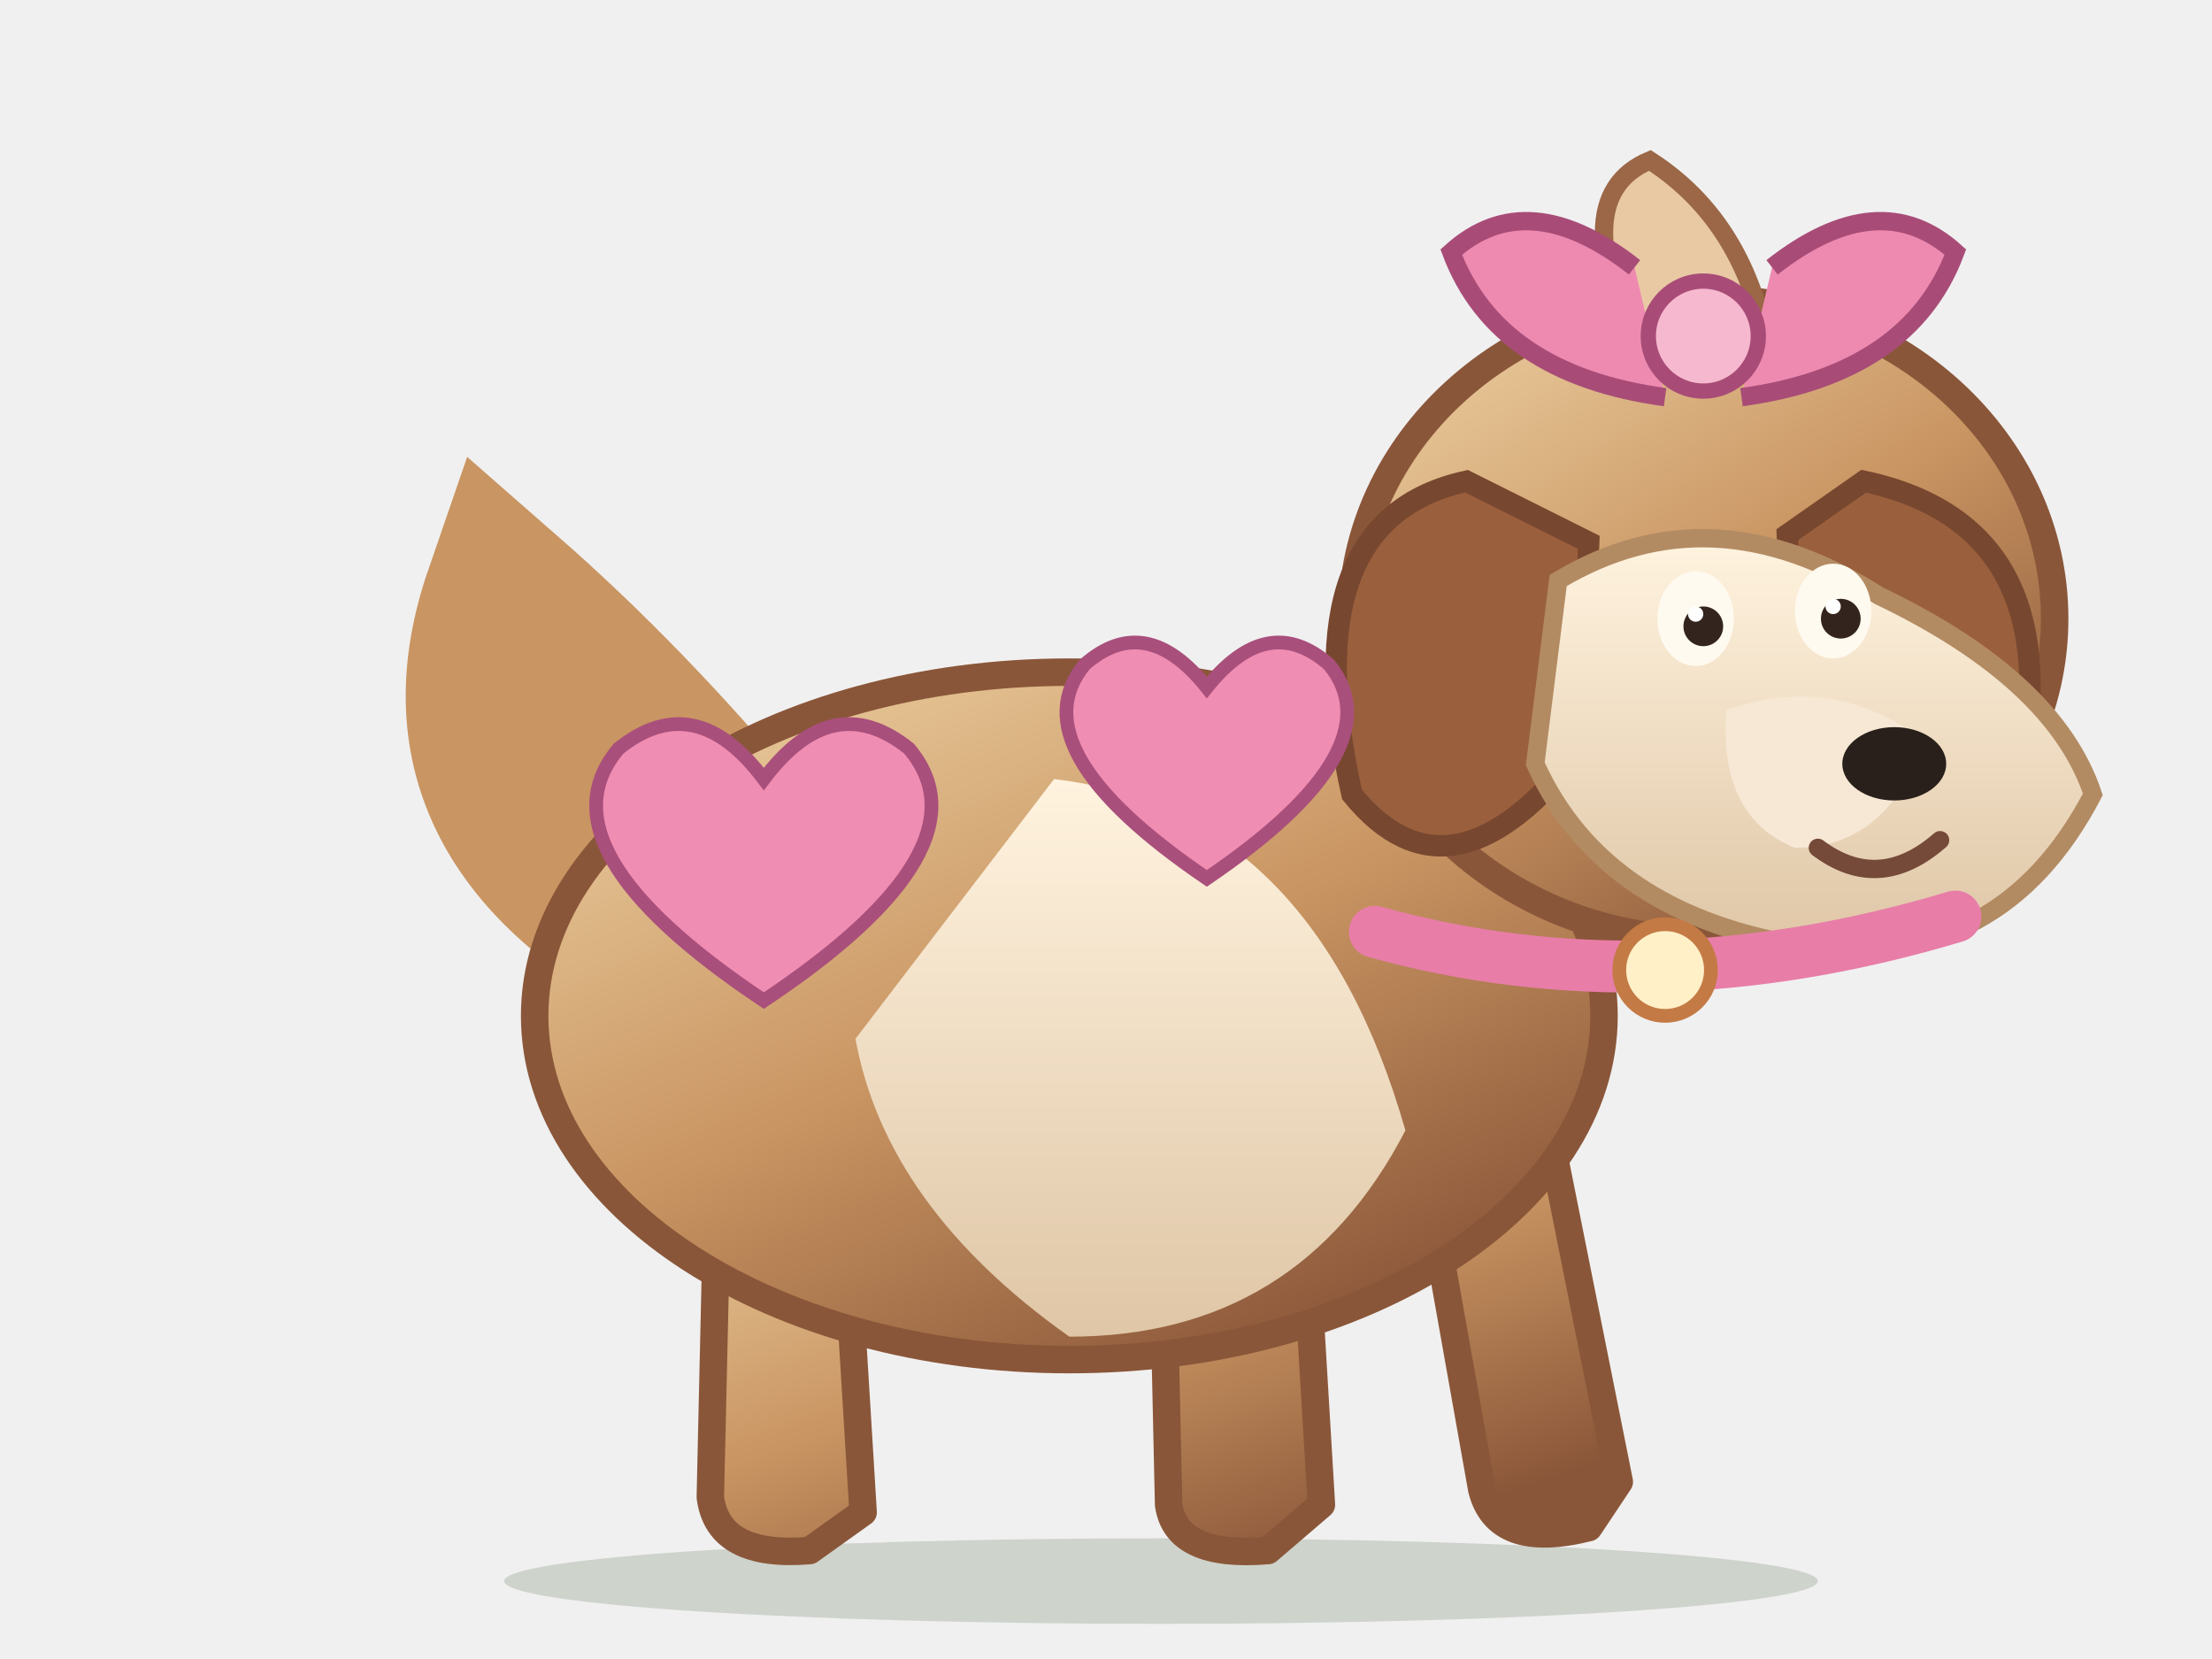
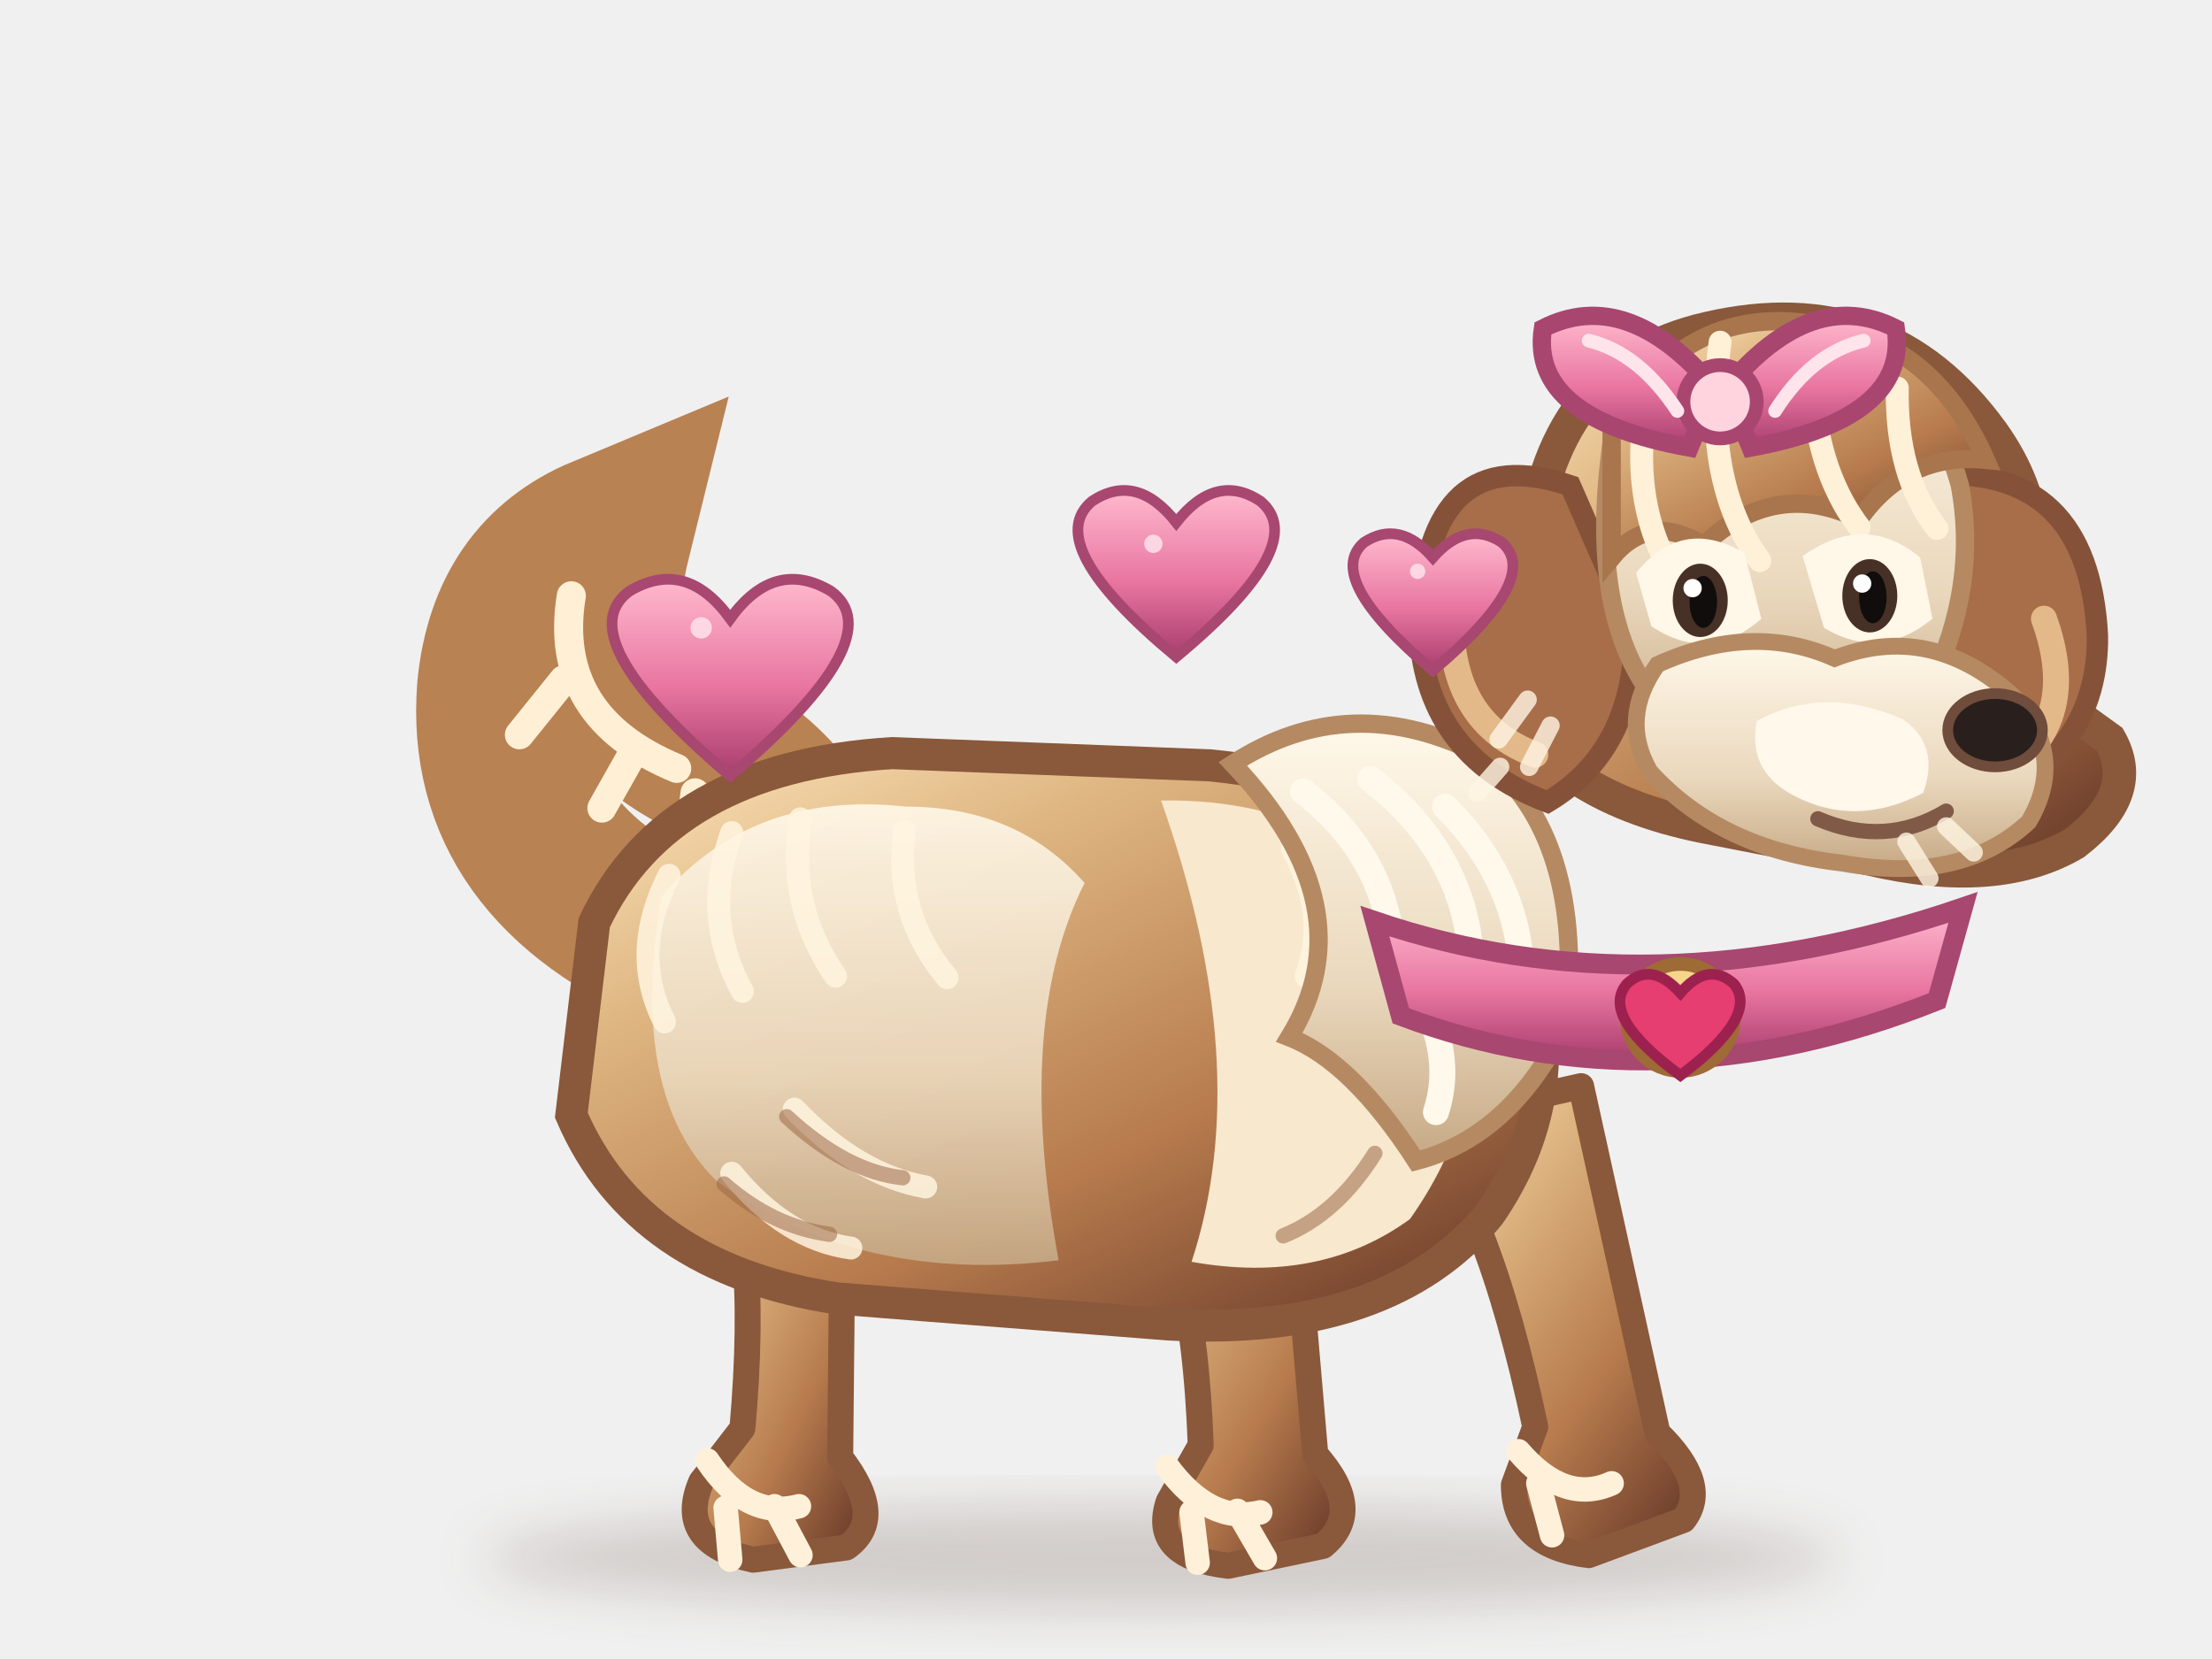
<svg xmlns="http://www.w3.org/2000/svg" viewBox="0 0 1448 1086" width="1448" height="1086" role="img" aria-label="Shih Tzu dos namorados">
  <defs>
-     <linearGradient id="coat" x2=".7" y2="1">
-       <stop stop-color="#f0d5a8" />
-       <stop offset=".55" stop-color="#c99562" />
-       <stop offset="1" stop-color="#8a5639" />
+     <linearGradient id="gold" x1="0" y1="0" x2=".8" y2="1">
+       <stop stop-color="#ffe8bf" />
+       <stop offset=".3" stop-color="#dfb783" />
+       <stop offset=".7" stop-color="#b77b4d" />
+       <stop offset="1" stop-color="#75442f" />
    </linearGradient>
    <linearGradient id="cream" x2="0" y2="1">
-       <stop stop-color="#fff3df" />
-       <stop offset="1" stop-color="#dfc6a6" />
+       <stop stop-color="#fff8e9" />
+       <stop offset=".6" stop-color="#ead8bd" />
+       <stop offset="1" stop-color="#c6a985" />
    </linearGradient>
+     <linearGradient id="pink" x2="0" y2="1">
+       <stop stop-color="#ffb9ce" />
+       <stop offset=".55" stop-color="#e875a0" />
+       <stop offset="1" stop-color="#a83d6d" />
+     </linearGradient>
+     <filter id="shadow" x="-30%" y="-30%" width="160%" height="170%">
+       <feGaussianBlur stdDeviation="17" />
+     </filter>
  </defs>
-   <ellipse cx="760" cy="1035" rx="430" ry="28" fill="#18380f" opacity=".16" />
-   <path d="M440 620Q280 535 330 390Q410 460 485 550" fill="none" stroke="#c99562" stroke-width="105" stroke-linecap="round" />
-   <path d="M470 760L465 980Q470 1020 530 1015L565 990L550 745M760 760L765 985Q770 1020 830 1015L865 985L850 735M930 750L970 975Q980 1015 1040 1000L1060 970L1010 720" fill="url(#coat)" stroke="#8a5639" stroke-width="18" stroke-linejoin="round" />
-   <ellipse cx="700" cy="665" rx="350" ry="225" fill="url(#coat)" stroke="#8a5639" stroke-width="18" />
-   <path d="M690 510Q860 530 920 740Q850 875 700 875Q580 790 560 680Z" fill="url(#cream)" />
-   <ellipse cx="1115" cy="405" rx="230" ry="210" fill="url(#coat)" stroke="#8a5639" stroke-width="18" />
-   <path d="M960 315Q845 340 885 520Q950 600 1035 490L1040 355Z" fill="#9a603d" stroke="#78472f" stroke-width="14" />
-   <path d="M1220 315Q1360 345 1320 520Q1250 600 1175 485L1170 350Z" fill="#9a603d" stroke="#78472f" stroke-width="14" />
-   <path d="M1020 380Q1120 320 1230 390Q1345 445 1370 520Q1310 635 1185 620Q1050 600 1005 500Z" fill="url(#cream)" stroke="#b38b63" stroke-width="12" />
-   <ellipse cx="1110" cy="405" rx="25" ry="31" fill="#fffaf0" />
-   <ellipse cx="1200" cy="400" rx="25" ry="31" fill="#fffaf0" />
-   <circle cx="1115" cy="410" r="13" fill="#33251d" />
-   <circle cx="1205" cy="405" r="13" fill="#33251d" />
-   <circle cx="1110" cy="402" r="5" fill="#fff" />
-   <circle cx="1200" cy="397" r="5" fill="#fff" />
-   <path d="M1130 465Q1200 440 1260 485Q1235 555 1175 555Q1125 535 1130 465Z" fill="#f7e8d5" />
-   <ellipse cx="1240" cy="500" rx="34" ry="24" fill="#29201c" />
-   <path d="M1190 555Q1230 585 1270 550" fill="none" stroke="#754a39" stroke-width="12" stroke-linecap="round" />
-   <path d="M1080 245Q1020 130 1080 105Q1150 150 1160 250" fill="#e9c9a4" stroke="#9b6746" stroke-width="12" />
-   <path d="M1070 175Q1000 120 950 165Q980 245 1090 260M1160 175Q1230 120 1280 165Q1250 245 1140 260" fill="#ee8ab0" stroke="#a84c77" stroke-width="12" />
-   <circle cx="1115" cy="220" r="36" fill="#f6b8ce" stroke="#a84c77" stroke-width="10" />
-   <path d="M900 610Q1080 660 1280 600" fill="none" stroke="#e87da8" stroke-width="34" stroke-linecap="round" />
-   <circle cx="1090" cy="635" r="30" fill="#fff0c8" stroke="#c47a45" stroke-width="9" />
-   <g fill="#f08db2" stroke="#a94f7b" stroke-width="9">
-     <path d="M500 510Q455 450 405 490Q350 555 500 655Q650 555 595 490Q545 450 500 510Z" />
-     <path d="M790 450Q750 400 710 435Q665 490 790 575Q915 490 870 435Q830 400 790 450Z" />
+   <ellipse cx="760" cy="1020" rx="445" ry="34" fill="#573d2d" opacity=".2" filter="url(#shadow)" />
+   <path d="M450 620Q320 565 329 451Q336 379 396 354Q373 447 464 493Q516 523 532 572" fill="none" stroke="#b98253" stroke-width="112" stroke-linecap="round" />
+   <path d="M374 390Q361 469 443 503m-74-58-29 36m76 9-22 39m61-10-5 38" fill="none" stroke="#fff0d5" stroke-width="19" stroke-linecap="round" />
+   <g fill="url(#gold)" stroke="#8a583a" stroke-width="17" stroke-linejoin="round">
+     <path d="M468 743Q498 799 486 935L459 970Q442 1010 493 1021L554 1013Q581 994 550 954L552 751Z" />
+     <path d="M739 752Q781 807 786 946L765 983Q753 1019 804 1025L866 1012Q894 989 861 952L843 743Z" />
+     <path d="M927 735Q973 783 1005 934L991 972Q991 1012 1040 1018L1102 995Q1120 972 1085 938L1035 711Z" />
+   </g>
+   <g fill="none" stroke="#fff1d9" stroke-width="16" stroke-linecap="round">
+     <path d="M463 956q26 39 60 30m-48 1 3 34m29-35 17 32m240-58q28 38 61 30m-45 0 4 33m26-34 18 31m166-70q30 35 61 21m-48 0 9 34" />
+   </g>
+   <path d="M389 604Q437 502 584 493L792 501Q945 516 1001 629Q1028 718 975 795Q909 875 765 867L548 850Q417 830 374 730Z" fill="url(#gold)" stroke="#8a583a" stroke-width="21" />
+   <path d="M433 587Q493 517 593 528Q666 528 710 578Q664 669 693 825Q562 841 469 773Q411 716 433 587Z" fill="url(#cream)" opacity=".9" />
+   <path d="M760 524Q896 522 956 637Q980 717 923 798Q864 841 780 826Q822 698 760 524Z" fill="#f7e8ce" />
+   <g fill="none" stroke-linecap="round">
+     <path d="M438 573q-26 51-3 96m44-124q-20 55 7 104m38-113q-9 57 23 103m45-95q-7 54 28 96m-141 128q35 43 78 49m-37-91q41 43 86 51m300-191q30 43 16 89m-45-109q28 47 14 89m-45-99q24 43 9 83" stroke="#fff4df" stroke-width="15" opacity=".85" />
+     <path d="M474 775q32 28 69 33m-28-77q39 36 76 40m309-16q-25 40-60 54" stroke="#9d6845" stroke-width="10" opacity=".55" />
+   </g>
+   <path d="M807 500Q884 450 971 495Q1038 548 1025 671Q989 744 927 760Q885 695 844 679Q896 594 807 500Z" fill="url(#cream)" stroke="#b58a62" stroke-width="12" />
+   <path d="M853 518q48 37 57 91m-13-99q62 48 66 118m-17-100q58 58 49 136m-74-27q33 48 19 91" fill="none" stroke="#fff9ec" stroke-width="17" stroke-linecap="round" />
+   <path d="M1002 366Q1012 239 1118 215Q1235 188 1304 283Q1353 351 1316 437L1381 484Q1401 519 1358 552Q1307 582 1223 562L1115 541Q1011 520 981 449Z" fill="url(#gold)" stroke="#8a583a" stroke-width="22" />
+   <path d="M1028 318Q934 286 929 408Q931 494 1013 525Q1070 491 1070 414Z" fill="#a86e49" stroke="#855239" stroke-width="14" />
+   <path d="M1264 311Q1367 304 1373 416Q1374 493 1296 527Q1244 491 1240 414Z" fill="#a86e49" stroke="#855239" stroke-width="14" />
+   <path d="M950 403q-1 70 55 91m333-89q24 66-25 100" fill="none" stroke="#e4b98a" stroke-width="17" stroke-linecap="round" />
+   <path d="M1060 260Q1105 211 1172 224Q1260 233 1283 318Q1295 383 1264 448Q1225 499 1172 496Q1112 493 1075 446Q1036 383 1060 260Z" fill="url(#cream)" stroke="#b58a62" stroke-width="12" />
+   <path d="M1055 283Q1101 199 1186 212Q1264 220 1300 301Q1248 296 1217 340Q1162 313 1115 357Q1080 335 1055 365Z" fill="url(#gold)" stroke="#a8754d" stroke-width="12" />
+   <path d="M1080 252q-17 78 20 132m26-160q-12 91 26 143m34-150q-4 82 31 128m25-91q-1 57 26 92" fill="none" stroke="#fff0d8" stroke-width="15" stroke-linecap="round" />
+   <path d="M1071 375Q1101 338 1142 362L1153 405Q1119 435 1081 410Z" fill="#fff7e8" />
+   <path d="M1180 364Q1221 335 1257 365L1265 405Q1231 433 1194 411Z" fill="#fff7e8" />
+   <ellipse cx="1113" cy="393" rx="18" ry="24" fill="#473126" />
+   <ellipse cx="1224" cy="390" rx="18" ry="24" fill="#473126" />
+   <ellipse cx="1115" cy="394" rx="9" ry="17" fill="#100d0c" />
+   <ellipse cx="1226" cy="391" rx="9" ry="17" fill="#100d0c" />
+   <circle cx="1108" cy="385" r="6" fill="#fff" />
+   <circle cx="1219" cy="382" r="6" fill="#fff" />
+   <path d="M1085 435Q1147 407 1201 431Q1263 407 1317 455Q1354 494 1328 538Q1284 579 1206 565Q1126 556 1080 505Q1060 470 1085 435Z" fill="url(#cream)" stroke="#b58a62" stroke-width="11" />
+   <path d="M1150 472Q1194 448 1246 471Q1270 488 1259 519Q1213 543 1171 519Q1144 503 1150 472Z" fill="#fff8eb" />
+   <ellipse cx="1306" cy="478" rx="31" ry="24" fill="#29201d" stroke="#704c3c" stroke-width="7" />
+   <path d="M1190 536Q1234 555 1274 531" fill="none" stroke="#815a47" stroke-width="10" stroke-linecap="round" />
+   <path d="M1122 254Q1065 187 1010 215Q1001 274 1106 293L1122 254Z" fill="url(#pink)" stroke="#a84670" stroke-width="12" />
+   <path d="M1130 254Q1186 187 1241 215Q1250 274 1146 293L1130 254Z" fill="url(#pink)" stroke="#a84670" stroke-width="12" />
+   <circle cx="1126" cy="263" r="24" fill="#ffd4df" stroke="#a84670" stroke-width="9" />
+   <path d="M1040 223q33 8 58 46m122-46q-34 8-58 46" fill="none" stroke="#ffe4ec" stroke-width="9" stroke-linecap="round" />
+   <path d="M900 603Q1080 664 1285 594L1268 655Q1085 728 917 665Z" fill="url(#pink)" stroke="#a84770" stroke-width="13" />
+   <circle cx="1100" cy="666" r="35" fill="#f8d58a" stroke="#9e6a36" stroke-width="9" />
+   <path d="M1100 650Q1081 629 1065 644Q1047 665 1100 704Q1152 665 1135 644Q1118 629 1100 650Z" fill="#e63e71" stroke="#9d214f" stroke-width="7" />
+   <g fill="url(#pink)" stroke="#a84770" stroke-width="7">
+     <path d="M478 405Q449 365 412 387Q371 417 478 508Q585 417 544 387Q507 365 478 405Z" />
+     <path d="M770 342Q744 309 715 328Q681 356 770 430Q859 356 825 328Q796 309 770 342Z" />
+     <path d="M938 365Q916 340 893 355Q866 378 938 439Q1010 378 983 355Q960 340 938 365Z" />
+   </g>
+   <g fill="#ffe7ef" opacity=".8">
+     <circle cx="459" cy="411" r="7" />
+     <circle cx="755" cy="356" r="6" />
+     <circle cx="928" cy="374" r="5" />
+   </g>
+   <g fill="none" stroke="#fff5e3" stroke-width="12" stroke-linecap="round" opacity=".8">
+     <path d="M1000 458l-19 26m34-9-14 27m-19 0-15 17m307 22 18 17m-44-7 15 24" />
  </g>
</svg>
